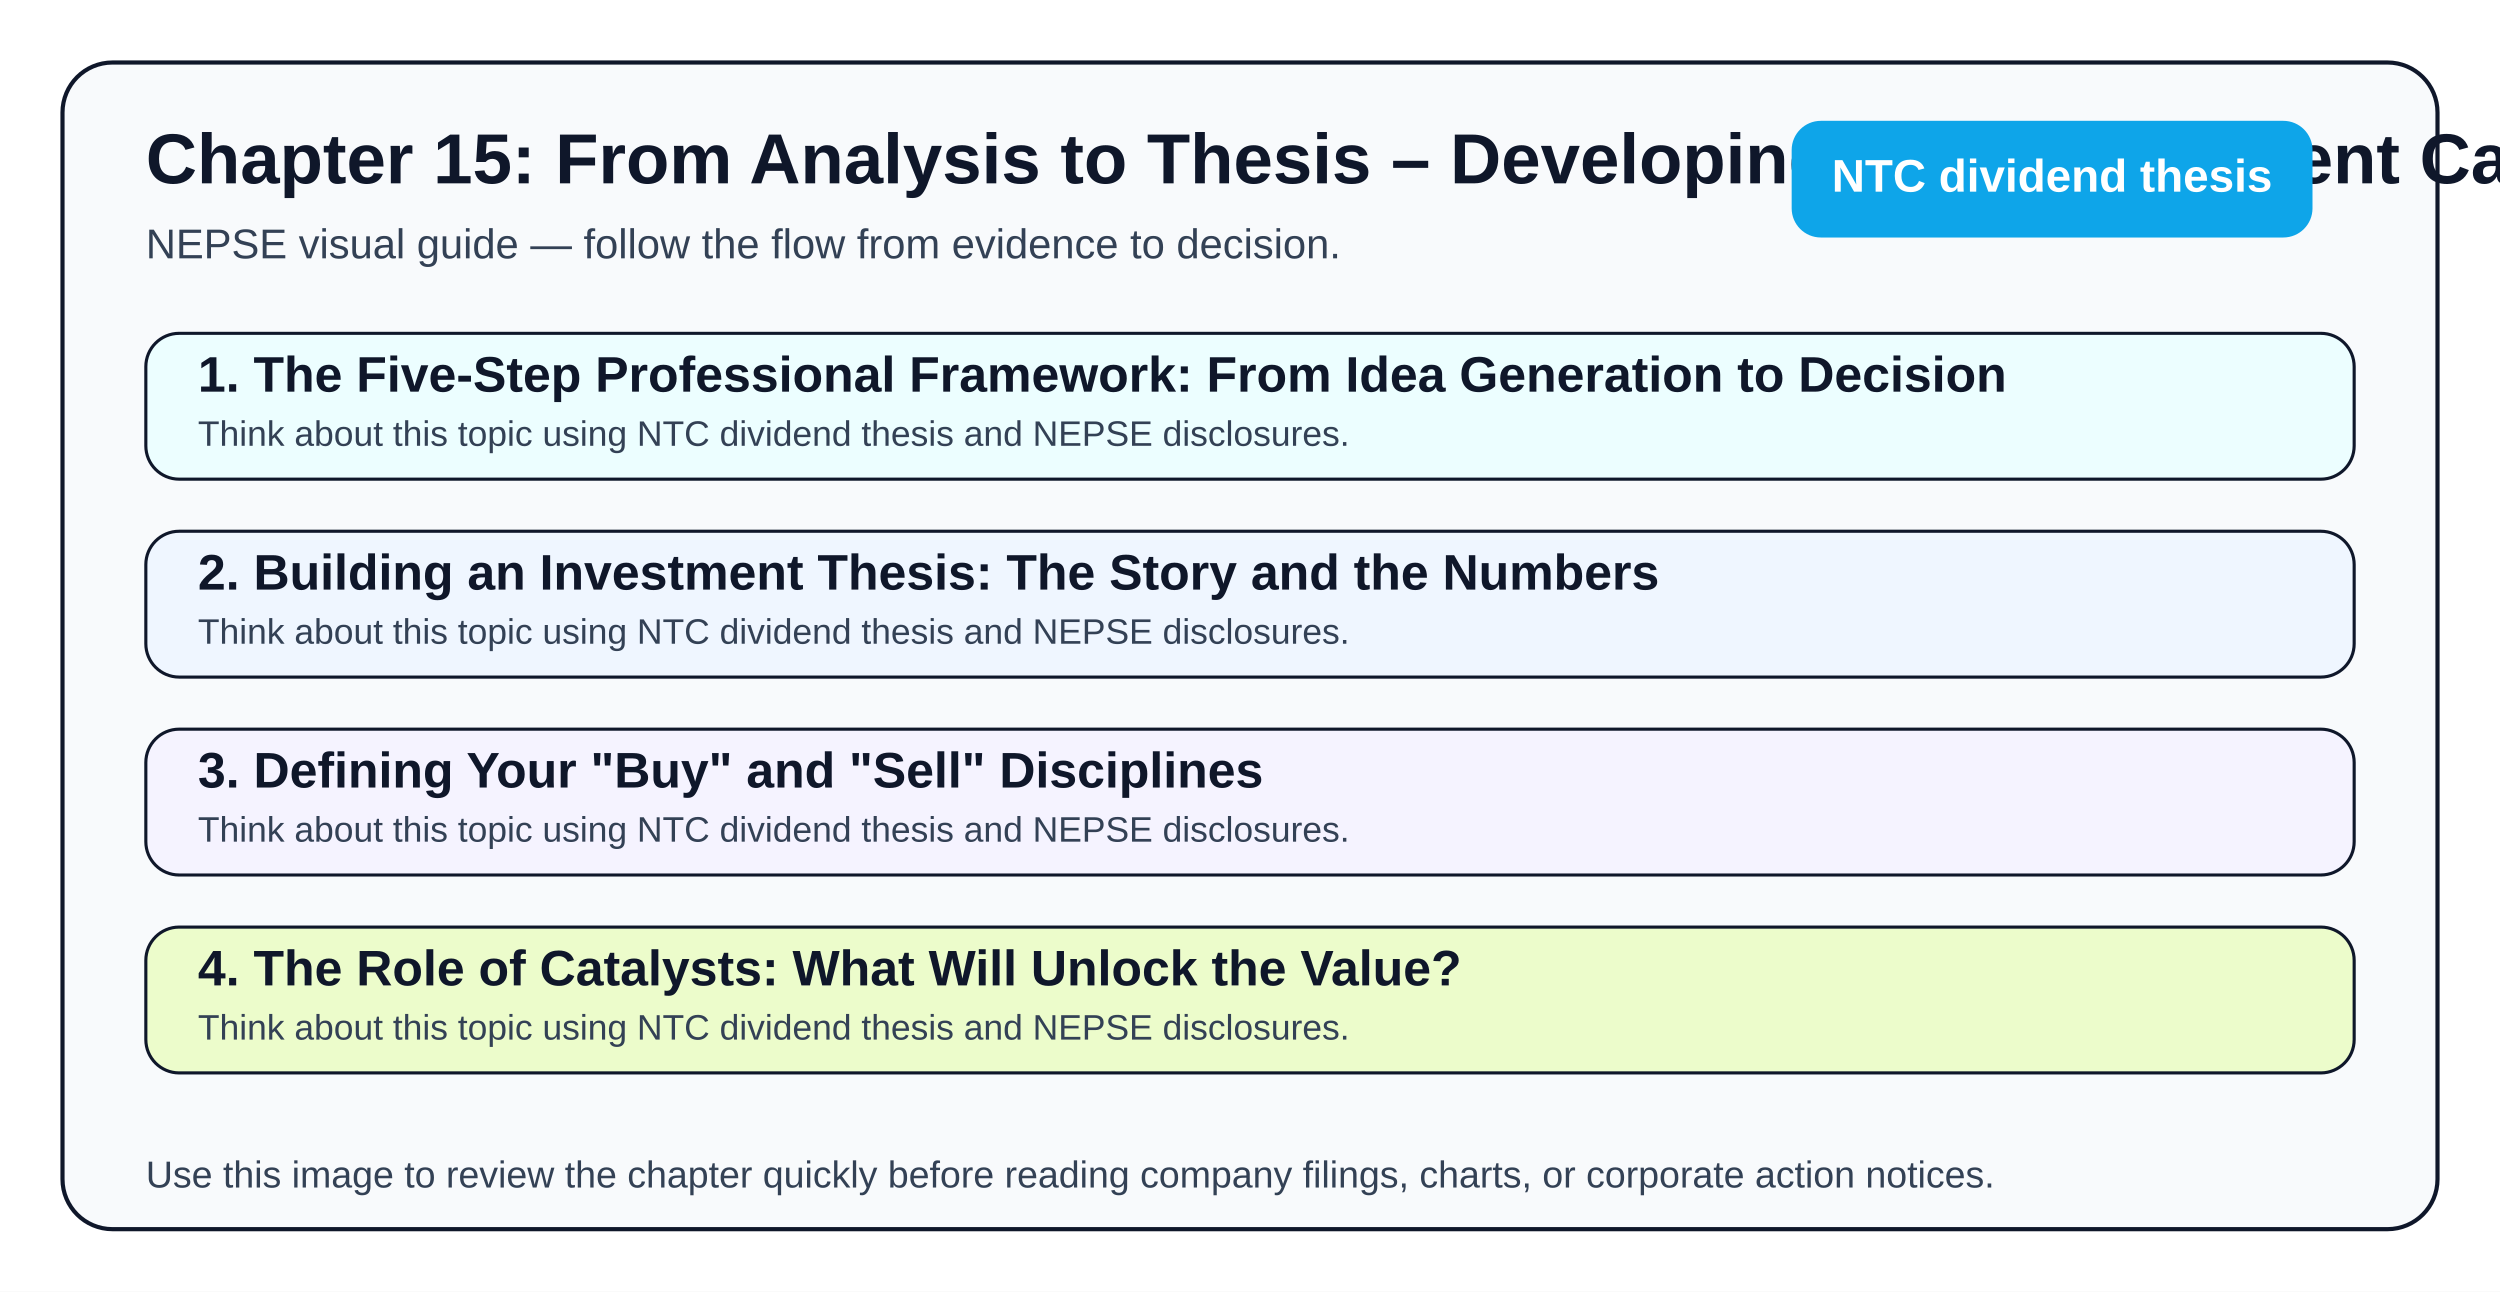
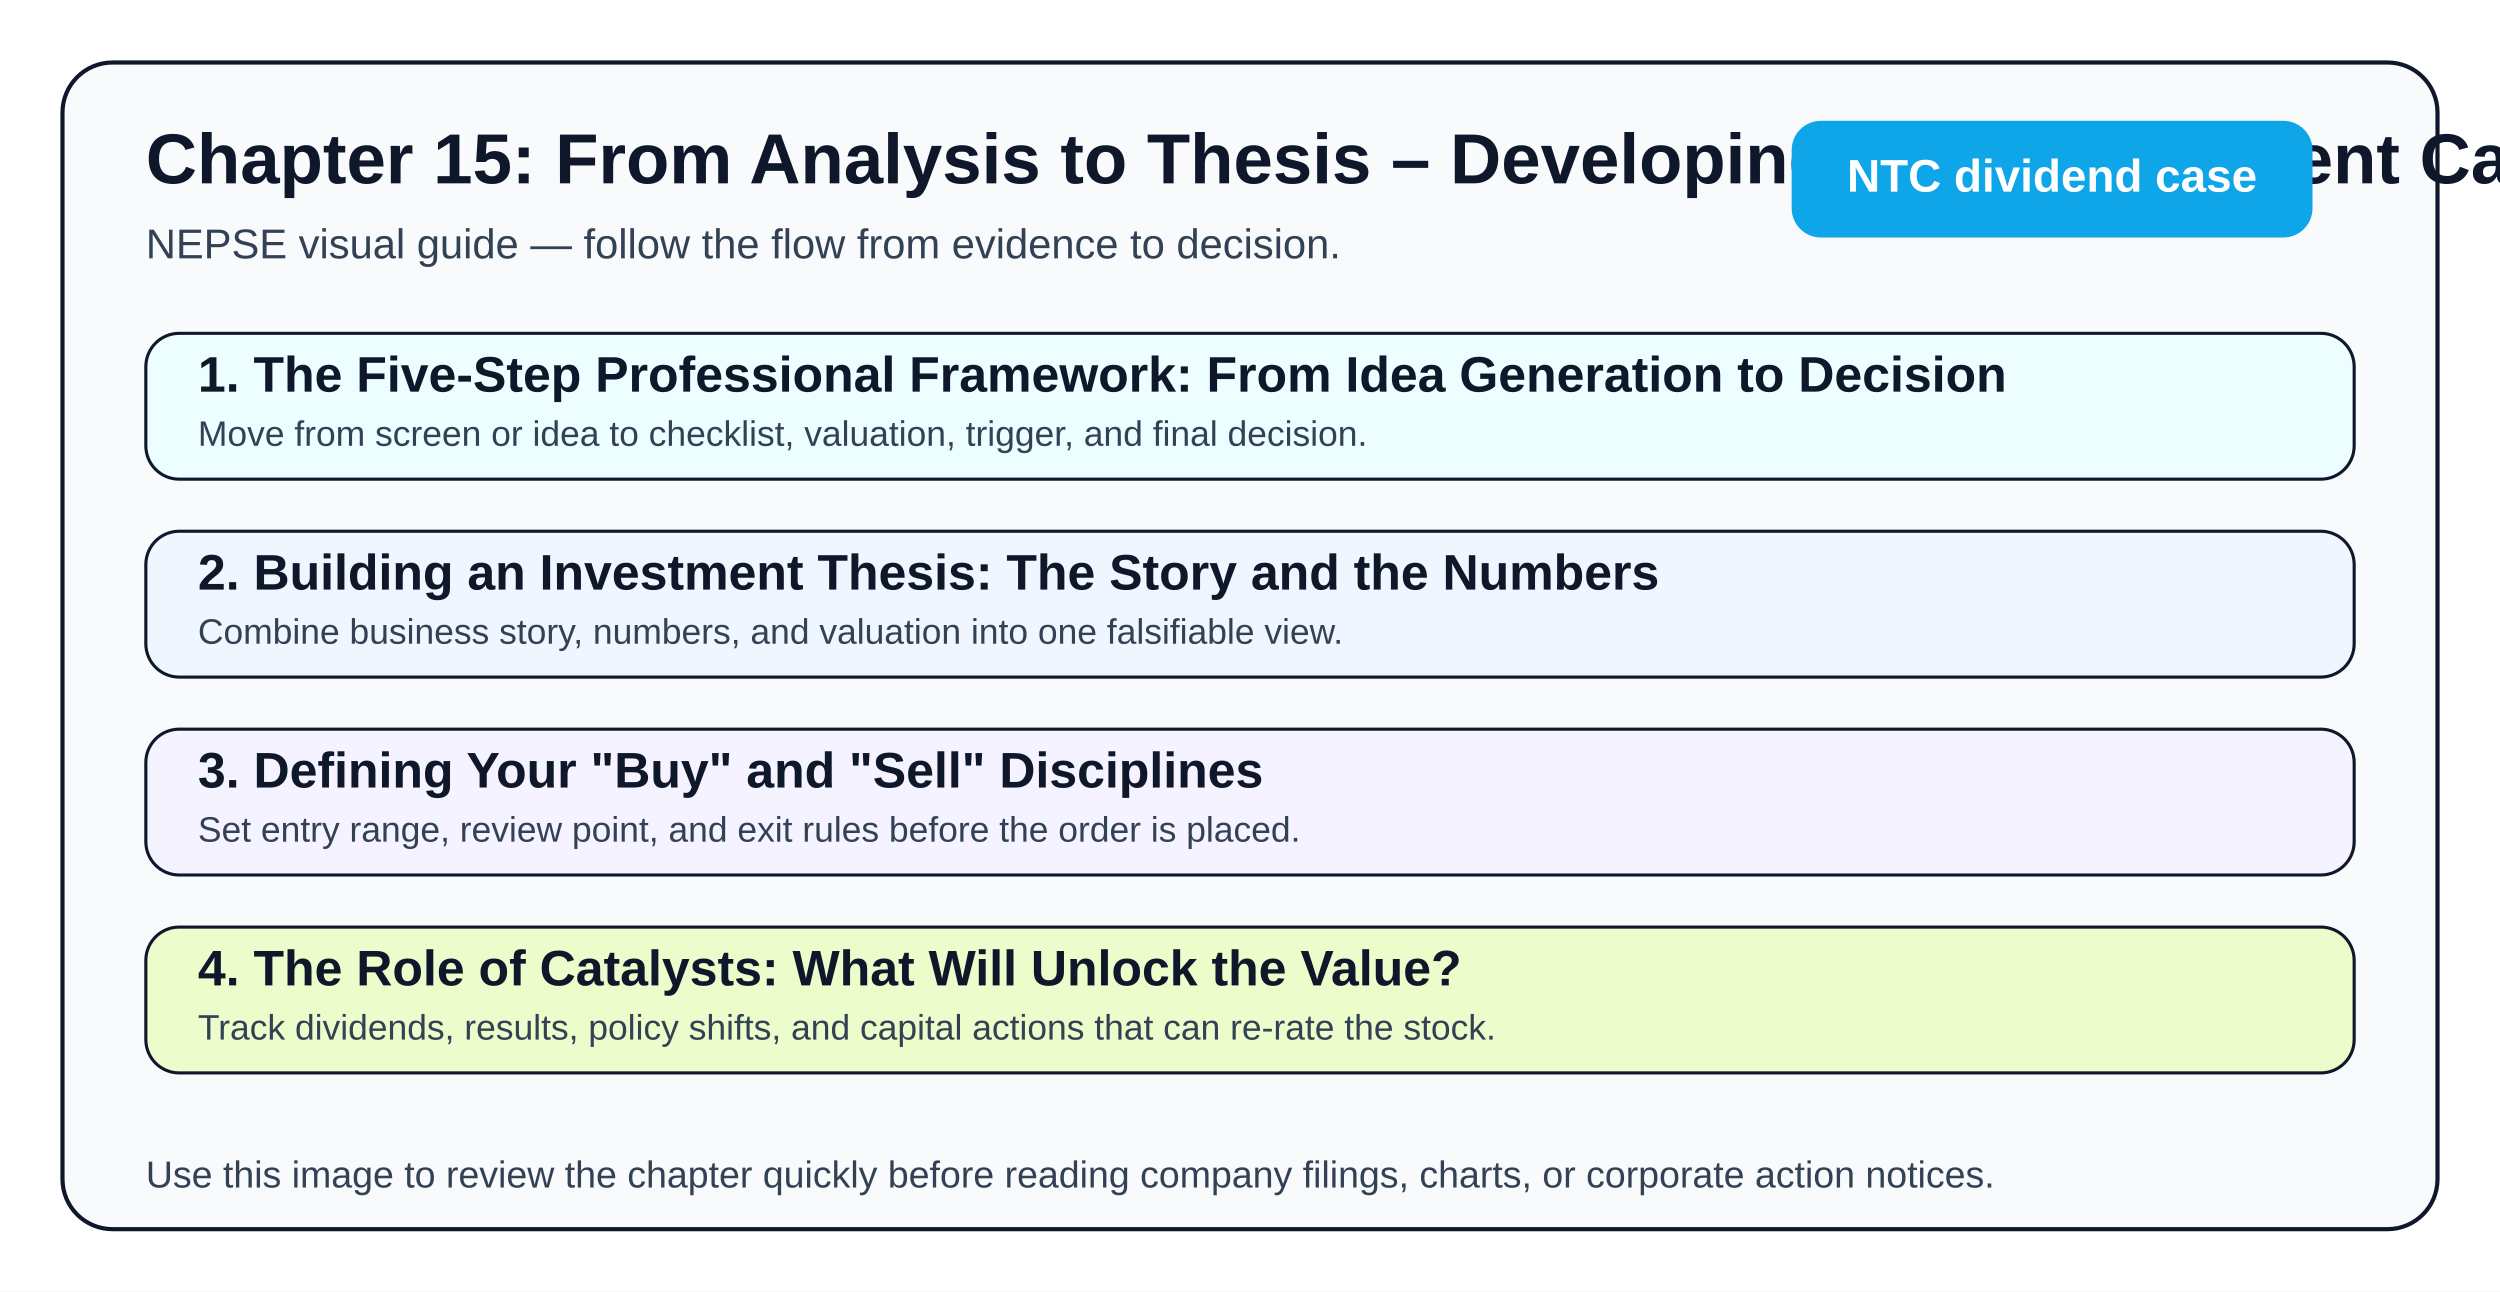
<svg xmlns="http://www.w3.org/2000/svg" width="1200" height="620" viewBox="0 0 1200 620">
  <rect width="1200" height="620" fill="#ffffff" />
  <rect x="30" y="30" width="1140" height="560" rx="24" fill="#f8fafc" stroke="#0f172a" stroke-width="2" />
  <text x="70" y="88" font-size="34" font-family="Arial, sans-serif" font-weight="700" fill="#0f172a">Chapter 15: From Analysis to Thesis – Developing Your Investment Case</text>
  <text x="70" y="124" font-size="20" font-family="Arial, sans-serif" fill="#334155">NEPSE visual guide — follow the flow from evidence to decision.</text>
  <rect x="860" y="58" width="250" height="56" rx="14" fill="#0ea5e9" />
-   <text x="985" y="92" text-anchor="middle" font-size="22" font-family="Arial, sans-serif" font-weight="700" fill="#ffffff">NTC dividend thesis</text>
+   <text x="985" y="92" text-anchor="middle" font-size="22" font-family="Arial, sans-serif" font-weight="700" fill="#ffffff">NTC dividend case</text>
  <rect x="70" y="160" width="1060" height="70" rx="16" fill="#ecfeff" stroke="#0f172a" stroke-width="1.5" />
  <text x="95" y="188" font-size="24" font-family="Arial, sans-serif" fill="#0f172a" font-weight="700">1. The Five-Step Professional Framework: From Idea Generation to Decision</text>
-   <text x="95" y="214" font-size="17" font-family="Arial, sans-serif" fill="#334155">Think about this topic using NTC dividend thesis and NEPSE disclosures.</text>
+   <text x="95" y="214" font-size="17" font-family="Arial, sans-serif" fill="#334155">Move from screen or idea to checklist, valuation, trigger, and final decision.</text>
  <rect x="70" y="255" width="1060" height="70" rx="16" fill="#eff6ff" stroke="#0f172a" stroke-width="1.5" />
  <text x="95" y="283" font-size="24" font-family="Arial, sans-serif" fill="#0f172a" font-weight="700">2. Building an Investment Thesis: The Story and the Numbers</text>
-   <text x="95" y="309" font-size="17" font-family="Arial, sans-serif" fill="#334155">Think about this topic using NTC dividend thesis and NEPSE disclosures.</text>
+   <text x="95" y="309" font-size="17" font-family="Arial, sans-serif" fill="#334155">Combine business story, numbers, and valuation into one falsifiable view.</text>
  <rect x="70" y="350" width="1060" height="70" rx="16" fill="#f5f3ff" stroke="#0f172a" stroke-width="1.5" />
  <text x="95" y="378" font-size="24" font-family="Arial, sans-serif" fill="#0f172a" font-weight="700">3. Defining Your "Buy" and "Sell" Disciplines</text>
-   <text x="95" y="404" font-size="17" font-family="Arial, sans-serif" fill="#334155">Think about this topic using NTC dividend thesis and NEPSE disclosures.</text>
+   <text x="95" y="404" font-size="17" font-family="Arial, sans-serif" fill="#334155">Set entry range, review point, and exit rules before the order is placed.</text>
  <rect x="70" y="445" width="1060" height="70" rx="16" fill="#ecfccb" stroke="#0f172a" stroke-width="1.5" />
  <text x="95" y="473" font-size="24" font-family="Arial, sans-serif" fill="#0f172a" font-weight="700">4. The Role of Catalysts: What Will Unlock the Value?</text>
-   <text x="95" y="499" font-size="17" font-family="Arial, sans-serif" fill="#334155">Think about this topic using NTC dividend thesis and NEPSE disclosures.</text>
+   <text x="95" y="499" font-size="17" font-family="Arial, sans-serif" fill="#334155">Track dividends, results, policy shifts, and capital actions that can re-rate the stock.</text>
  <text x="70" y="570" font-size="18" font-family="Arial, sans-serif" fill="#334155">Use this image to review the chapter quickly before reading company filings, charts, or corporate action notices.</text>
</svg>
